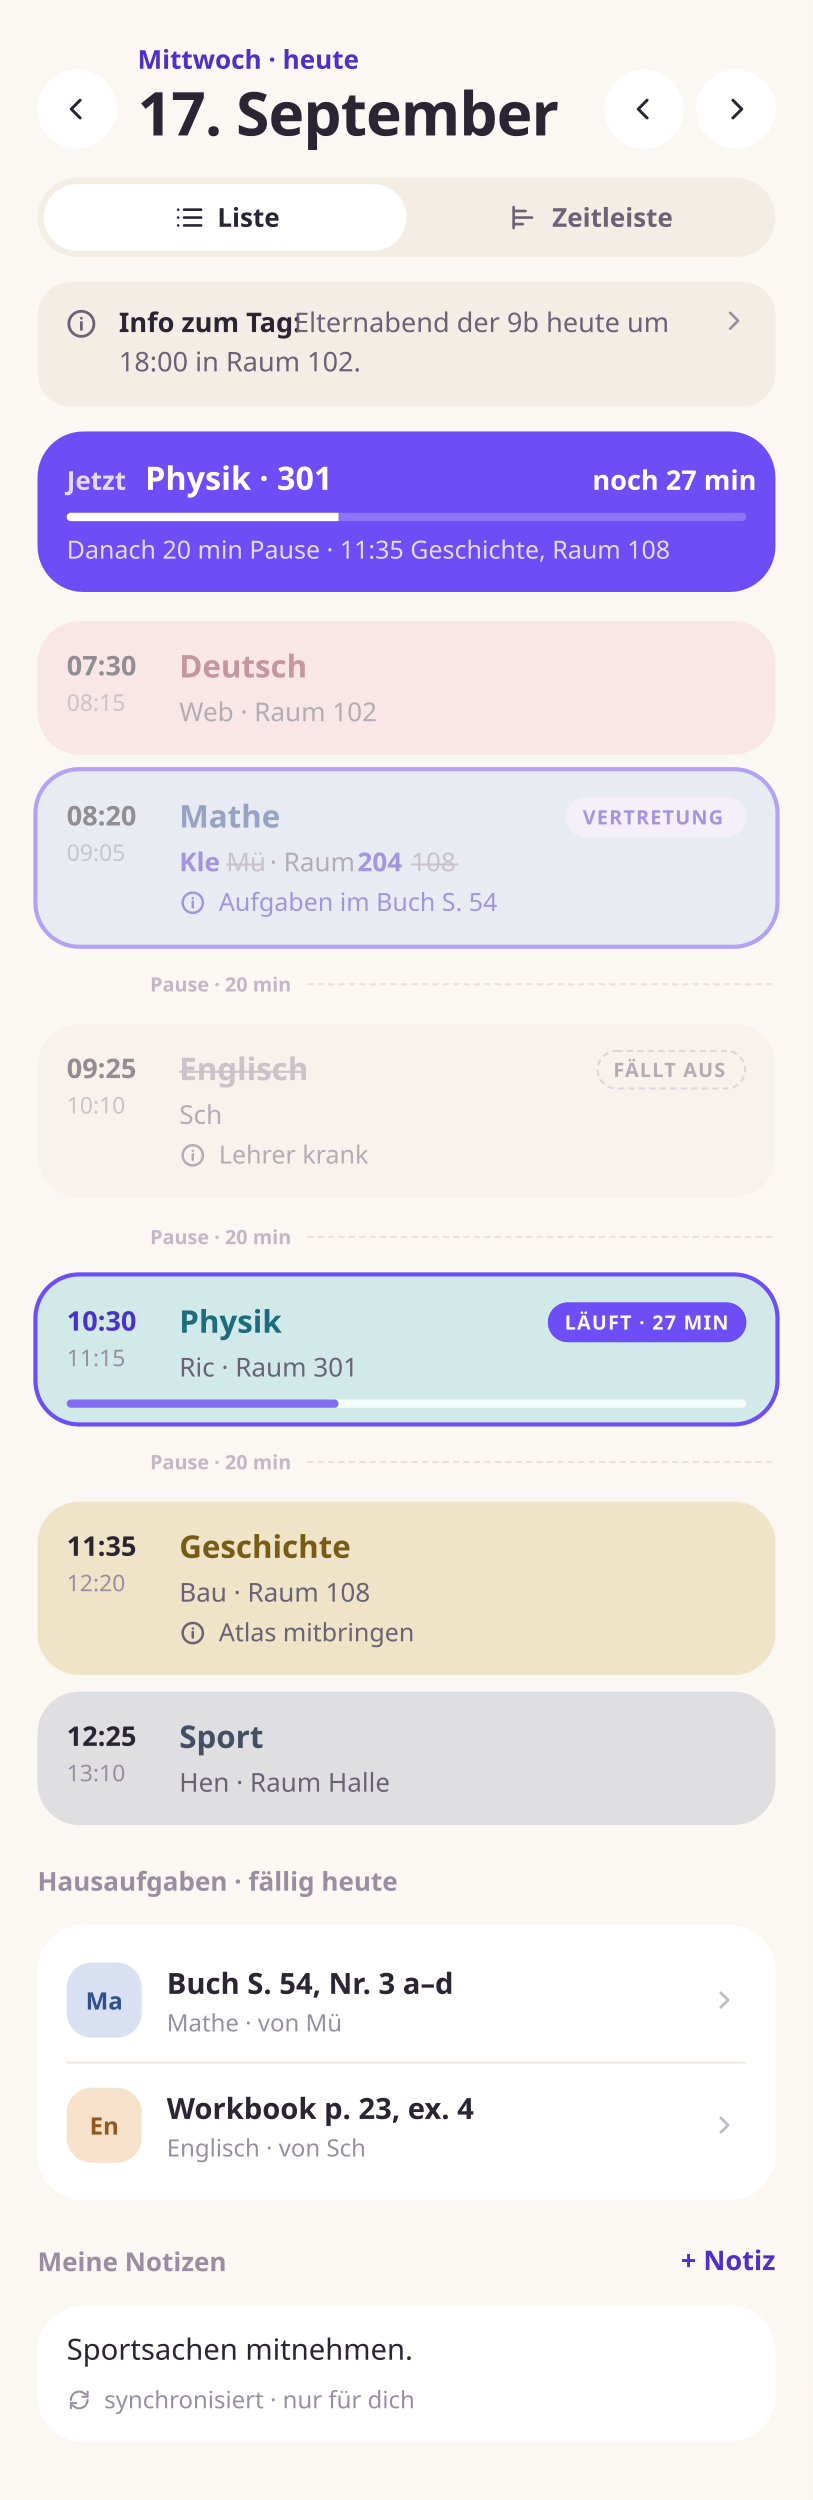
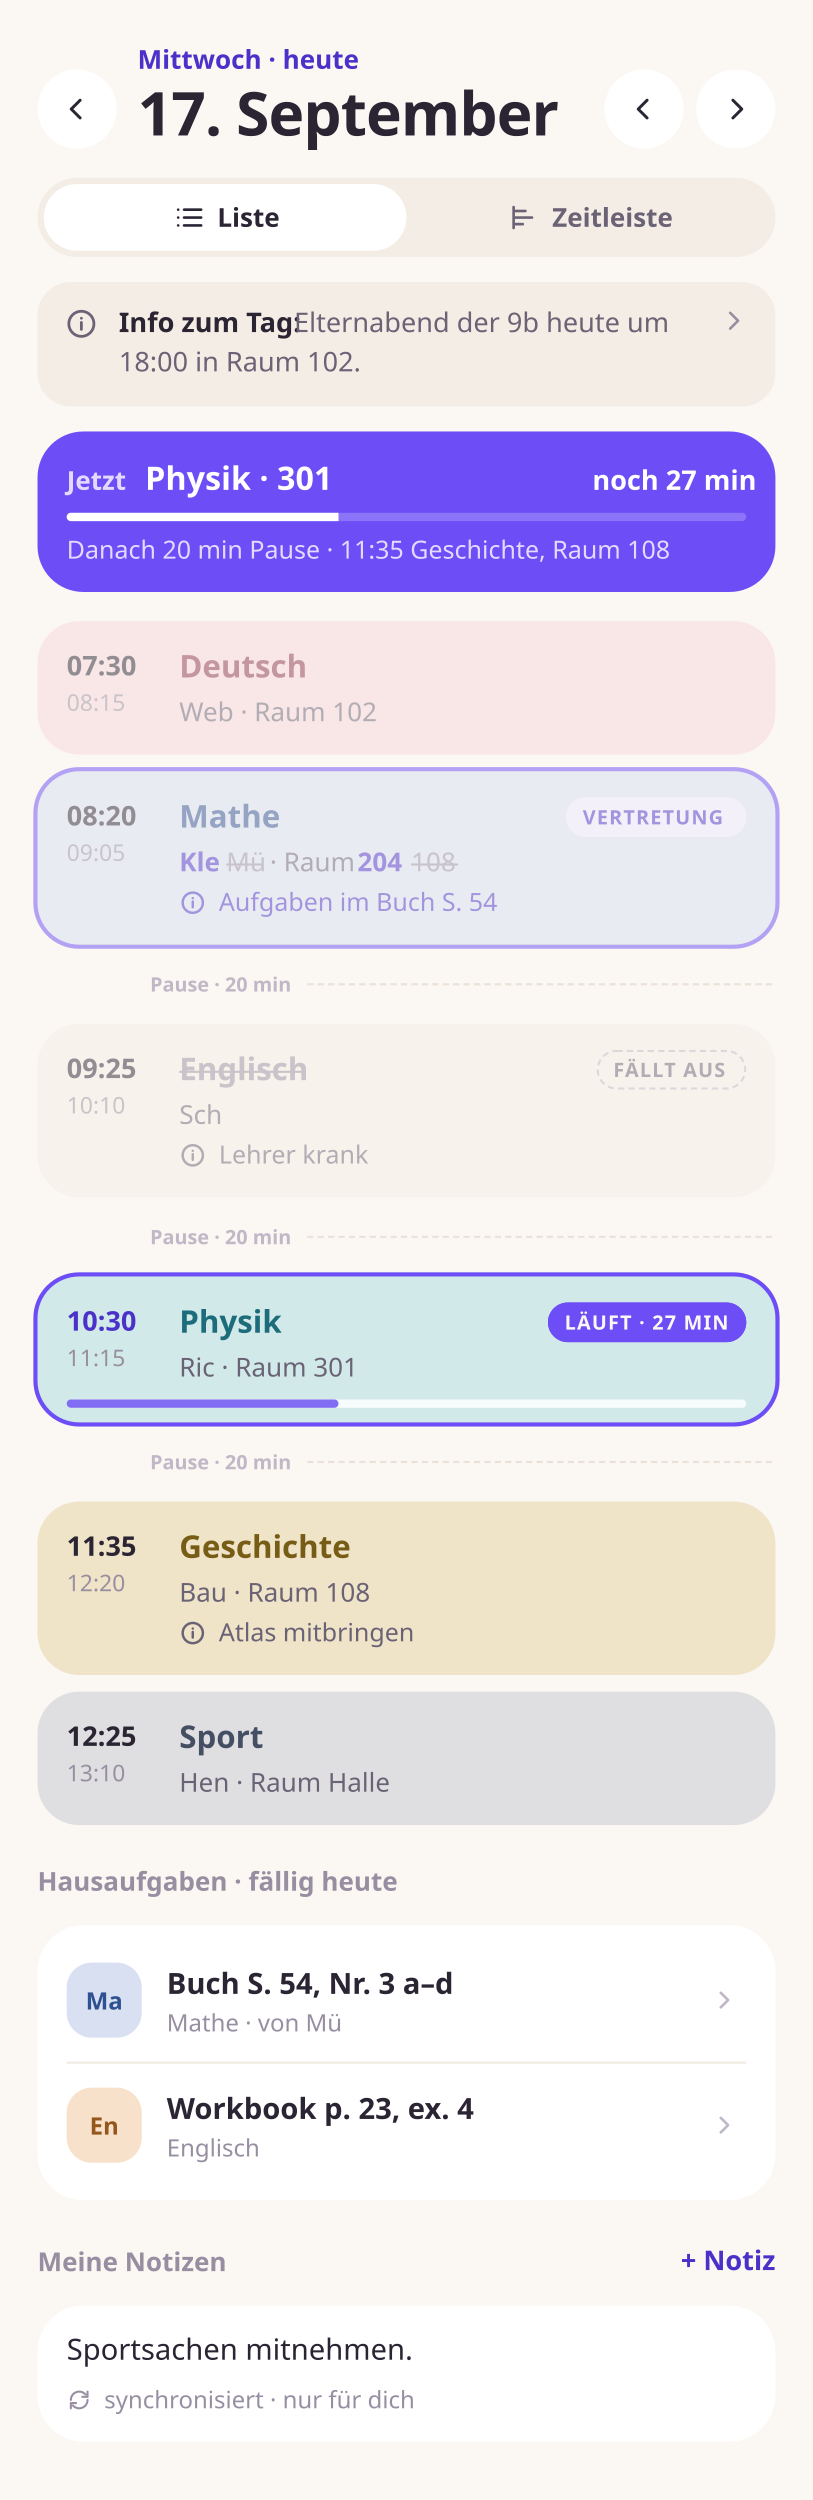
<svg xmlns="http://www.w3.org/2000/svg" width="390" height="1199.36" viewBox="0 0 390 1199.36">
  <defs>
    <filter id="nsh0" x="-50%" y="-50%" width="200%" height="200%">
      <feDropShadow dx="0" dy="24" stdDeviation="32" flood-color="#0F121C" flood-opacity="0.18" />
    </filter>
    <filter id="nsh1" x="-50%" y="-50%" width="200%" height="200%">
      <feDropShadow dx="0" dy="2" stdDeviation="4" flood-color="#0F121C" flood-opacity="0.06" />
    </filter>
  </defs>
  <rect x="0" y="0" width="390" height="1199.36" fill="#FBF7F2" />
  <defs>
    <clipPath id="c3">
      <rect x="32" y="246" width="326" height="4" rx="2" />
    </clipPath>
    <clipPath id="c4">
      <rect x="0" y="0" width="390" height="1000" />
    </clipPath>
  </defs>
  <rect x="0" y="0" width="390" height="1000" fill="#FBF7F2" />
  <g clip-path="url(#c4)">
    <g id="Zurück_0">
      <rect x="18" y="33.31" width="38" height="38" rx="19" fill="#FFFFFF" />
      <g transform="translate(28.5 43.81) scale(0.71 0.71)" fill="none" stroke="#2A2433" stroke-width="2" stroke-linecap="round" stroke-linejoin="round">
        <path d="M14 6l-6 6 6 6" />
      </g>
    </g>
    <text x="66" y="33" font-family="Nunito" font-size="12.5" font-weight="800" fill="#4A31C9" xml:space="preserve">Mittwoch · heute</text>
    <text x="66" y="65" font-family="Nunito" font-size="29" font-weight="900" letter-spacing="-0.43" fill="#2A2433" xml:space="preserve">17. September</text>
    <g id="Vortag_1">
      <rect x="290" y="33.31" width="38" height="38" rx="19" fill="#FFFFFF" />
      <g transform="translate(300.5 43.81) scale(0.71 0.71)" fill="none" stroke="#2A2433" stroke-width="2" stroke-linecap="round" stroke-linejoin="round">
        <path d="M14 6l-6 6 6 6" />
      </g>
    </g>
    <g id="Nächster_Tag_2">
      <rect x="334" y="33.31" width="38" height="38" rx="19" fill="#FFFFFF" />
      <g transform="translate(344.5 43.81) scale(0.71 0.71)" fill="none" stroke="#2A2433" stroke-width="2" stroke-linecap="round" stroke-linejoin="round">
        <path d="M10 6l6 6-6 6" />
      </g>
    </g>
    <rect x="18" y="85.31" width="354" height="38" rx="19" fill="#F3EDE5" />
    <rect x="21" y="88.31" width="174" height="32" rx="16" fill="#FFFFFF" />
    <g transform="translate(83.27 96.81) scale(0.63 0.63)" fill="none" stroke="#2A2433" stroke-width="2" stroke-linecap="round" stroke-linejoin="round">
      <path d="M8 6h13M8 12h13M8 18h13M3.5 6h.01M3.5 12h.01M3.5 18h.01" />
    </g>
    <text x="104.27" y="108.81" font-family="Nunito" font-size="12.5" font-weight="800" fill="#2A2433" xml:space="preserve">Liste</text>
    <g transform="translate(243.89 96.81) scale(0.63 0.63)" fill="none" stroke="#6A6275" stroke-width="2" stroke-linecap="round" stroke-linejoin="round">
      <path d="M4 4v16M4 7h9M4 12h14M4 17h7" />
    </g>
    <text x="264.89" y="108.81" font-family="Nunito" font-size="12.5" font-weight="800" fill="#6A6275" xml:space="preserve">Zeitleiste</text>
    <rect x="18" y="135.31" width="354" height="59.69" rx="16" fill="#F3EDE5" />
    <g transform="translate(31 147.31) scale(0.67 0.67)" fill="none" stroke="#6A6275" stroke-width="2" stroke-linecap="round" stroke-linejoin="round">
      <circle cx="12" cy="12" r="9" />
      <path d="M12 11v5M12 8h.01" />
    </g>
    <text x="57" y="159.31" font-family="Nunito" font-size="13" font-weight="700" fill="#2A2433" xml:space="preserve">Info zum Tag:</text>
    <text x="141.06" y="159.31" font-family="Nunito" font-size="13" font-weight="400" fill="#6A6275" xml:space="preserve">Elternabend der 9b heute um</text>
    <text x="57" y="178.16" font-family="Nunito" font-size="13" font-weight="400" fill="#6A6275" xml:space="preserve">18:00 in Raum 102.</text>
    <g transform="translate(344 146.31) scale(0.63 0.63)" fill="none" stroke="#978FA1" stroke-width="2" stroke-linecap="round" stroke-linejoin="round">
      <path d="M10 6l6 6-6 6" />
    </g>
    <rect x="18" y="207" width="354" height="77" rx="22" fill="#6C4DF6" />
    <text x="32" y="235" font-family="Nunito" font-size="12.5" font-weight="800" fill="#E3DBFF" xml:space="preserve">Jetzt</text>
    <text x="69.63" y="235" font-family="Nunito" font-size="15.5" font-weight="700" fill="#FFFFFF" xml:space="preserve">Physik · 301</text>
    <text x="284.19" y="235" font-family="Nunito" font-size="13" font-weight="700" fill="#FFFFFF" xml:space="preserve">noch 27 min</text>
    <rect x="32" y="246" width="326" height="4" rx="2" fill="#FFFFFF" fill-opacity="0.22" />
    <g clip-path="url(#c3)">
      <rect x="32" y="246" width="130.39" height="4" fill="#FFFFFF" />
    </g>
    <text x="32" y="268" font-family="Nunito" font-size="12" font-weight="400" fill="#E3DBFF" xml:space="preserve">Danach 20 min Pause · 11:35 Geschichte, Raum 108</text>
    <g opacity="0.5">
      <rect x="18" y="298" width="354" height="64" rx="20" fill="#F6D7DA" />
      <text x="32" y="324" font-family="Nunito" font-size="13" font-weight="700" fill="#2A2433" xml:space="preserve">07:30</text>
      <text x="32" y="341" font-family="Nunito" font-size="11" font-weight="400" fill="#978FA1" xml:space="preserve">08:15</text>
      <text x="86" y="325" font-family="Nunito" font-size="15" font-weight="800" fill="#8D364C" xml:space="preserve">Deutsch</text>
      <text x="86" y="346" font-family="Nunito" font-size="12.5" font-weight="400" fill="#6A6275" xml:space="preserve">Web · Raum 102</text>
    </g>
    <g opacity="0.5">
      <rect x="16" y="368" width="358" height="87.19" rx="22" fill="#6C4DF6" />
      <rect x="18" y="370" width="354" height="83.19" rx="20" fill="#D8E0F1" />
      <text x="32" y="396" font-family="Nunito" font-size="13" font-weight="700" fill="#2A2433" xml:space="preserve">08:20</text>
      <text x="32" y="413" font-family="Nunito" font-size="11" font-weight="400" fill="#978FA1" xml:space="preserve">09:05</text>
      <text x="86" y="397" font-family="Nunito" font-size="15" font-weight="800" fill="#2F5192" xml:space="preserve">Mathe</text>
      <rect x="271.59" y="382.5" width="86.41" height="19" rx="9.5" fill="#EEE9FF" />
      <rect x="272.09" y="383" width="85.41" height="18" rx="9" fill="none" stroke="#EEE9FF" stroke-width="1" />
      <text x="279.59" y="395.5" font-family="Nunito" font-size="9.5" font-weight="800" letter-spacing="0.57" fill="#4A31C9" xml:space="preserve">VERTRETUNG</text>
      <text x="86" y="418" font-family="Nunito" font-size="12.5" font-weight="700" fill="#4A31C9" xml:space="preserve">Kle</text>
      <text x="108.56" y="418" font-family="Nunito" font-size="12.5" font-weight="400" fill="#978FA1" xml:space="preserve">Mü</text>
      <rect x="108.56" y="414.25" width="17.7" height="1" fill="#978FA1" />
      <text x="129.48" y="418" font-family="Nunito" font-size="12.5" font-weight="400" fill="#6A6275" xml:space="preserve">· Raum</text>
      <text x="171.47" y="418" font-family="Nunito" font-size="12.5" font-weight="700" fill="#4A31C9" xml:space="preserve">204</text>
      <text x="197.22" y="418" font-family="Nunito" font-size="12.5" font-weight="400" fill="#978FA1" xml:space="preserve">108</text>
      <rect x="197.22" y="414.25" width="22.52" height="1" fill="#978FA1" />
      <g transform="translate(86 426.59) scale(0.54 0.54)" fill="none" stroke="#4A31C9" stroke-width="2.2" stroke-linecap="round" stroke-linejoin="round">
        <circle cx="12" cy="12" r="9" />
        <path d="M12 11v5M12 8h.01" />
      </g>
      <text x="105" y="437" font-family="Nunito" font-size="12" font-weight="400" fill="#4A31C9" xml:space="preserve">Aufgaben im Buch S. 54</text>
    </g>
    <text x="72" y="475.69" font-family="Nunito" font-size="9.5" font-weight="800" fill="#C0B8C6" xml:space="preserve">Pause · 20 min</text>
    <line x1="147.36" y1="472.19" x2="372" y2="472.19" stroke="#EAE2D8" stroke-width="1" stroke-dasharray="3 2" />
    <g opacity="0.5">
      <rect x="18" y="491.19" width="354" height="83.19" rx="20" fill="#F3EDE5" />
      <text x="32" y="517.19" font-family="Nunito" font-size="13" font-weight="700" fill="#2A2433" xml:space="preserve">09:25</text>
      <text x="32" y="534.19" font-family="Nunito" font-size="11" font-weight="400" fill="#978FA1" xml:space="preserve">10:10</text>
      <text x="86" y="518.19" font-family="Nunito" font-size="15" font-weight="800" fill="#978FA1" xml:space="preserve">Englisch</text>
      <rect x="86" y="513.69" width="59.72" height="1" fill="#978FA1" />
      <rect x="286.75" y="504.19" width="70.75" height="18" rx="9" fill="none" stroke="#C0B8C6" stroke-width="1" stroke-dasharray="3 2" />
      <text x="294.25" y="516.69" font-family="Nunito" font-size="9.5" font-weight="800" letter-spacing="0.57" fill="#6A6275" xml:space="preserve">FÄLLT AUS</text>
      <text x="86" y="539.19" font-family="Nunito" font-size="12.5" font-weight="400" fill="#6A6275" xml:space="preserve">Sch</text>
      <g transform="translate(86 547.78) scale(0.54 0.54)" fill="none" stroke="#6A6275" stroke-width="2.2" stroke-linecap="round" stroke-linejoin="round">
        <circle cx="12" cy="12" r="9" />
        <path d="M12 11v5M12 8h.01" />
      </g>
      <text x="105" y="558.19" font-family="Nunito" font-size="12" font-weight="400" fill="#6A6275" xml:space="preserve">Lehrer krank</text>
    </g>
    <text x="72" y="596.88" font-family="Nunito" font-size="9.5" font-weight="800" fill="#C0B8C6" xml:space="preserve">Pause · 20 min</text>
    <line x1="147.36" y1="593.38" x2="372" y2="593.38" stroke="#EAE2D8" stroke-width="1" stroke-dasharray="3 2" />
    <rect x="16" y="610.38" width="358" height="74" rx="22" fill="#6C4DF6" />
    <rect x="18" y="612.38" width="354" height="70" rx="20" fill="#D2E9E9" />
    <text x="32" y="638.38" font-family="Nunito" font-size="13" font-weight="700" fill="#4A31C9" xml:space="preserve">10:30</text>
    <text x="32" y="655.38" font-family="Nunito" font-size="11" font-weight="400" fill="#978FA1" xml:space="preserve">11:15</text>
    <text x="86" y="639.38" font-family="Nunito" font-size="15" font-weight="800" fill="#1D6C7B" xml:space="preserve">Physik</text>
    <rect x="262.88" y="624.88" width="95.13" height="19" rx="9.5" fill="#6C4DF6" />
    <rect x="263.38" y="625.38" width="94.13" height="18" rx="9" fill="none" stroke="#6C4DF6" stroke-width="1" />
    <text x="270.88" y="637.88" font-family="Nunito" font-size="9.5" font-weight="800" letter-spacing="0.57" fill="#FBF7F2" xml:space="preserve">LÄUFT · 27 MIN</text>
    <text x="86" y="660.38" font-family="Nunito" font-size="12.5" font-weight="400" fill="#6A6275" xml:space="preserve">Ric · Raum 301</text>
    <g opacity="0.8">
      <rect x="32" y="671.38" width="326" height="4" rx="2" fill="#FFFFFF" />
      <rect x="32" y="671.38" width="130.39" height="4" rx="2" fill="#6C4DF6" />
    </g>
    <text x="72" y="704.88" font-family="Nunito" font-size="9.5" font-weight="800" fill="#C0B8C6" xml:space="preserve">Pause · 20 min</text>
    <line x1="147.36" y1="701.38" x2="372" y2="701.38" stroke="#EAE2D8" stroke-width="1" stroke-dasharray="3 2" />
    <rect x="18" y="720.38" width="354" height="83.19" rx="20" fill="#EFE3C8" />
    <text x="32" y="746.38" font-family="Nunito" font-size="13" font-weight="700" fill="#2A2433" xml:space="preserve">11:35</text>
    <text x="32" y="763.38" font-family="Nunito" font-size="11" font-weight="400" fill="#978FA1" xml:space="preserve">12:20</text>
    <text x="86" y="747.38" font-family="Nunito" font-size="15" font-weight="800" fill="#765C14" xml:space="preserve">Geschichte</text>
    <text x="86" y="768.38" font-family="Nunito" font-size="12.5" font-weight="400" fill="#6A6275" xml:space="preserve">Bau · Raum 108</text>
    <g transform="translate(86 776.97) scale(0.54 0.54)" fill="none" stroke="#6A6275" stroke-width="2.2" stroke-linecap="round" stroke-linejoin="round">
      <circle cx="12" cy="12" r="9" />
      <path d="M12 11v5M12 8h.01" />
    </g>
    <text x="105" y="787.38" font-family="Nunito" font-size="12" font-weight="400" fill="#6A6275" xml:space="preserve">Atlas mitbringen</text>
    <rect x="18" y="811.56" width="354" height="64" rx="20" fill="#DFDFE2" />
    <text x="32" y="837.56" font-family="Nunito" font-size="13" font-weight="700" fill="#2A2433" xml:space="preserve">12:25</text>
    <text x="32" y="854.56" font-family="Nunito" font-size="11" font-weight="400" fill="#978FA1" xml:space="preserve">13:10</text>
    <text x="86" y="838.56" font-family="Nunito" font-size="15" font-weight="800" fill="#444F63" xml:space="preserve">Sport</text>
    <text x="86" y="859.56" font-family="Nunito" font-size="12.5" font-weight="400" fill="#6A6275" xml:space="preserve">Hen · Raum Halle</text>
    <text x="18" y="907.06" font-family="Nunito" font-size="12.5" font-weight="800" fill="#978FA1" xml:space="preserve">Meine Notizen</text>
    <text x="328.89" y="906.56" font-family="Nunito" font-size="13" font-weight="700" fill="#4A31C9" xml:space="preserve">+ Notiz</text>
    <rect x="18" y="923.56" width="354" height="65.3" rx="22" fill="#FFFFFF" />
    <text x="32" y="949.56" font-family="Nunito" font-size="14" font-weight="400" fill="#2A2433" xml:space="preserve">Sportsachen mitnehmen.</text>
    <g transform="translate(32 962.86) scale(0.5 0.5)" fill="none" stroke="#978FA1" stroke-width="2" stroke-linecap="round" stroke-linejoin="round">
      <path d="M4 12a8 8 0 0 1 14-5.3M20 4v5h-5M20 12a8 8 0 0 1-14 5.3M4 20v-5h5" />
    </g>
    <text x="50" y="972.86" font-family="Nunito" font-size="11.5" font-weight="400" fill="#978FA1" xml:space="preserve">synchronisiert · nur für dich</text>
  </g>
  <rect x="0" y="885" width="390" height="265" rx="0" fill="#FBF7F2" />
  <text x="18" y="907.06" font-family="Nunito" font-size="12.5" font-weight="800" fill="#978FA1" xml:space="preserve">Hausaufgaben · fällig heute</text>
  <rect x="18" y="923.56" width="354" height="132" rx="22" fill="#FFFFFF" />
  <rect x="32" y="941.56" width="36" height="36" rx="12" fill="#D8E0F1" />
  <text x="50" y="964.06" font-family="Nunito" font-size="11.5" font-weight="900" fill="#2F5192" text-anchor="middle" xml:space="preserve">Ma</text>
  <text x="80" y="956.56" font-family="Nunito" font-size="14" font-weight="600" fill="#2A2433" xml:space="preserve">Buch S. 54, Nr. 3 a–d</text>
  <text x="80" y="974.56" font-family="Nunito" font-size="11.5" font-weight="400" fill="#978FA1" xml:space="preserve">Mathe · von Mü</text>
  <g transform="translate(340 952.56) scale(0.58 0.58)" fill="none" stroke="#C0B8C6" stroke-width="2.2" stroke-linecap="round" stroke-linejoin="round">
    <path d="M10 6l6 6-6 6" />
  </g>
  <line x1="32" y1="989.56" x2="358" y2="989.56" stroke="#F0EAE2" stroke-width="1" />
  <rect x="32" y="1001.56" width="36" height="36" rx="12" fill="#F8E1CA" />
  <text x="50" y="1024.06" font-family="Nunito" font-size="11.5" font-weight="900" fill="#94561B" text-anchor="middle" xml:space="preserve">En</text>
  <text x="80" y="1016.56" font-family="Nunito" font-size="14" font-weight="600" fill="#2A2433" xml:space="preserve">Workbook p. 23, ex. 4</text>
-   <text x="80" y="1034.56" font-family="Nunito" font-size="11.5" font-weight="400" fill="#978FA1" xml:space="preserve">Englisch · von Sch</text>
+   <text x="80" y="1034.56" font-family="Nunito" font-size="11.5" font-weight="400" fill="#978FA1" xml:space="preserve">Englisch</text>
  <g transform="translate(340 1012.56) scale(0.58 0.58)" fill="none" stroke="#C0B8C6" stroke-width="2.2" stroke-linecap="round" stroke-linejoin="round">
    <path d="M10 6l6 6-6 6" />
  </g>
  <text x="18" y="1089.56" font-family="Nunito" font-size="12.5" font-weight="800" fill="#978FA1" xml:space="preserve">Meine Notizen</text>
  <text x="372" y="1089.06" font-family="Nunito" font-size="13" font-weight="700" fill="#4A31C9" text-anchor="end" xml:space="preserve">+ Notiz</text>
  <rect x="18" y="1106.06" width="354" height="65.3" rx="22" fill="#FFFFFF" />
  <text x="32" y="1132.06" font-family="Nunito" font-size="14" font-weight="400" fill="#2A2433" xml:space="preserve">Sportsachen mitnehmen.</text>
  <g transform="translate(32 1145.36) scale(0.5 0.5)" fill="none" stroke="#978FA1" stroke-width="2" stroke-linecap="round" stroke-linejoin="round">
    <path d="M4 12a8 8 0 0 1 14-5.3M20 4v5h-5M20 12a8 8 0 0 1-14 5.3M4 20v-5h5" />
  </g>
  <text x="50" y="1155.36" font-family="Nunito" font-size="11.5" font-weight="400" fill="#978FA1" xml:space="preserve">synchronisiert · nur für dich</text>
</svg>
